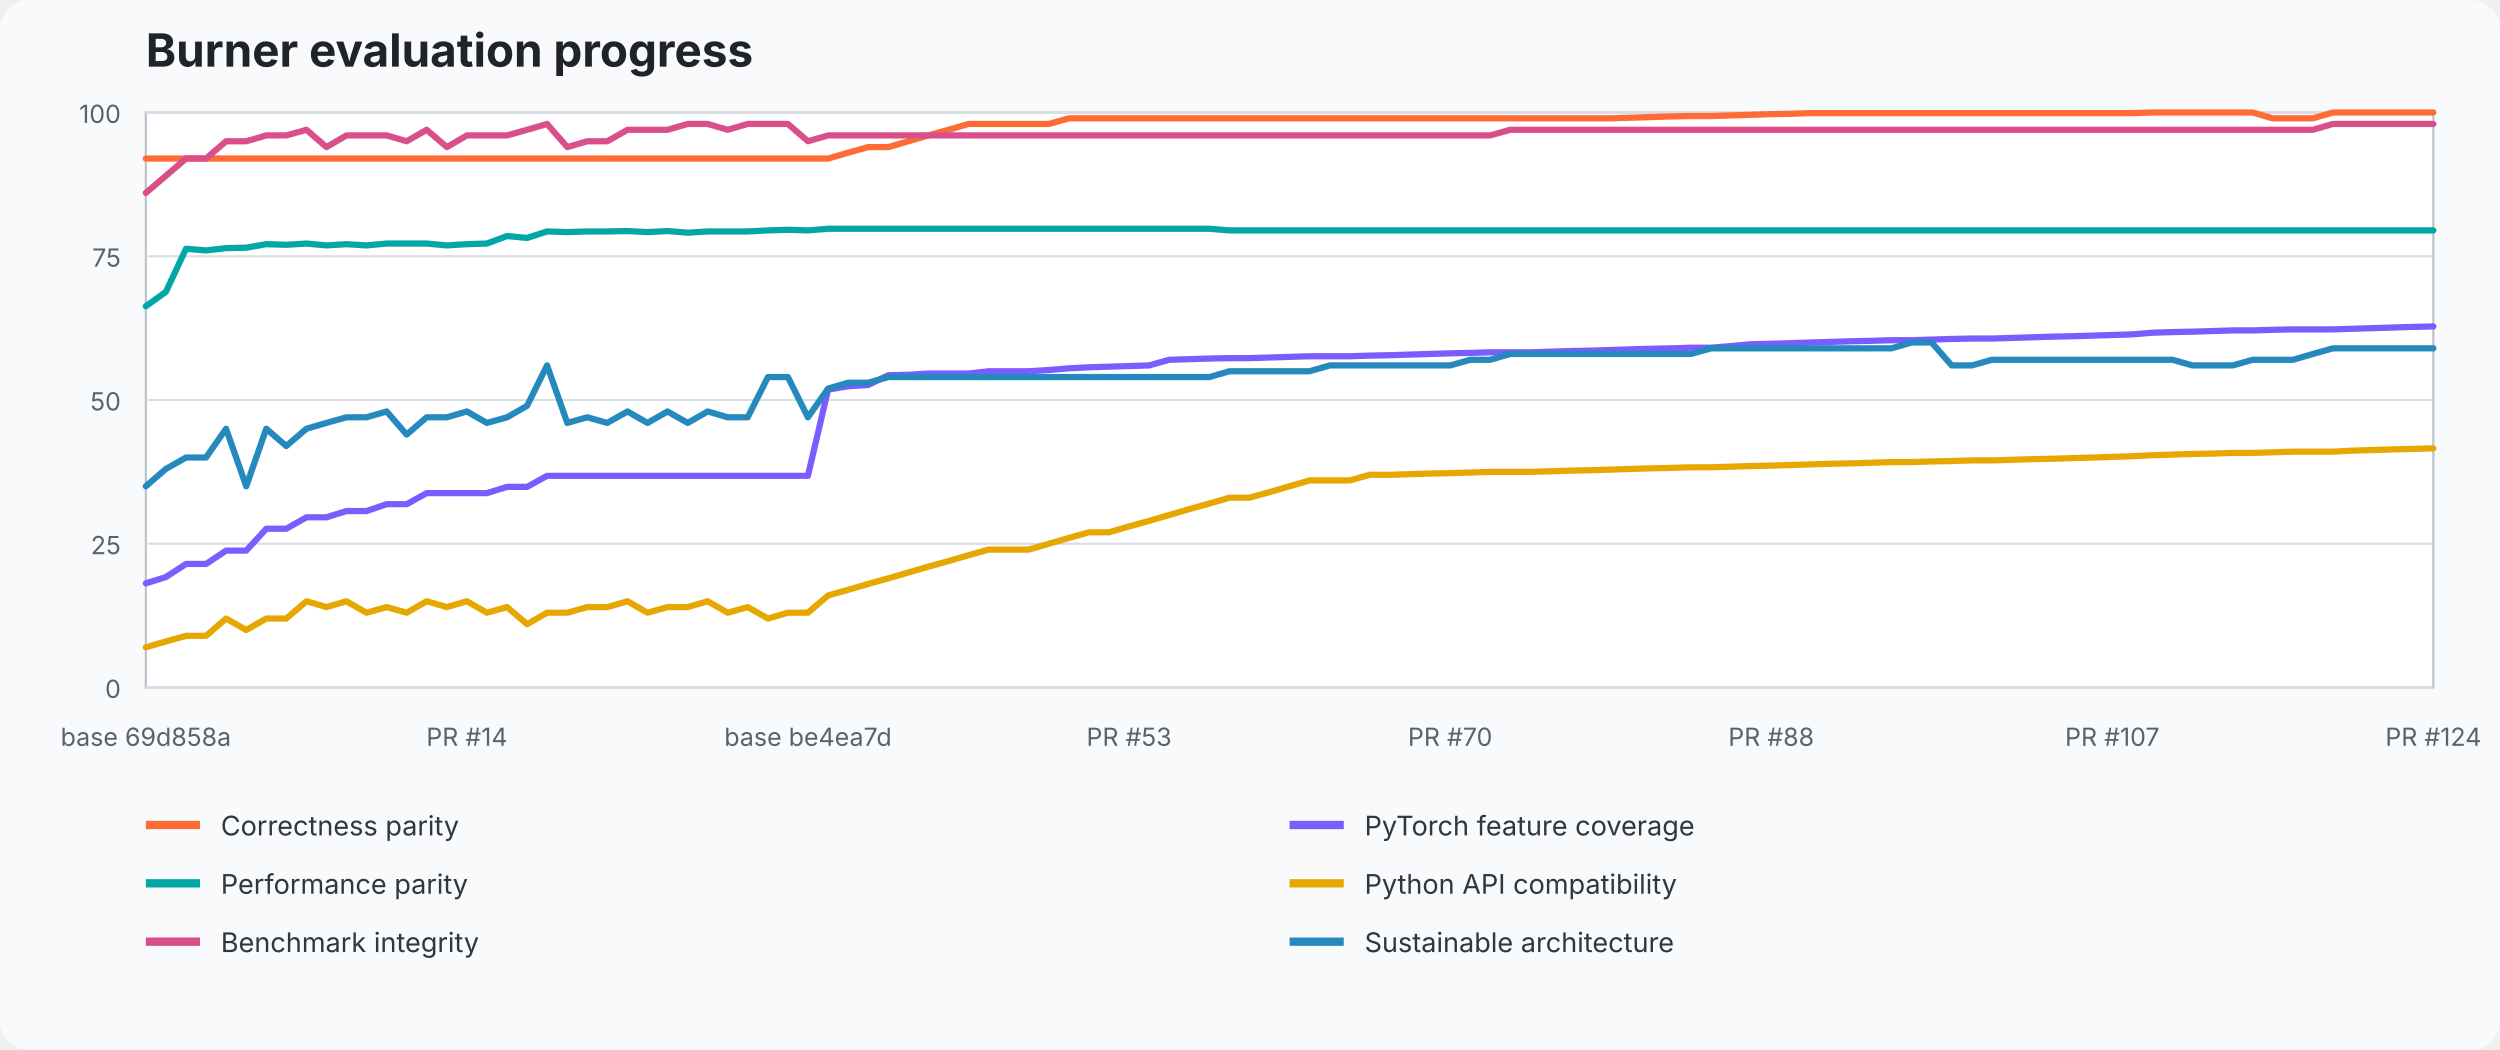
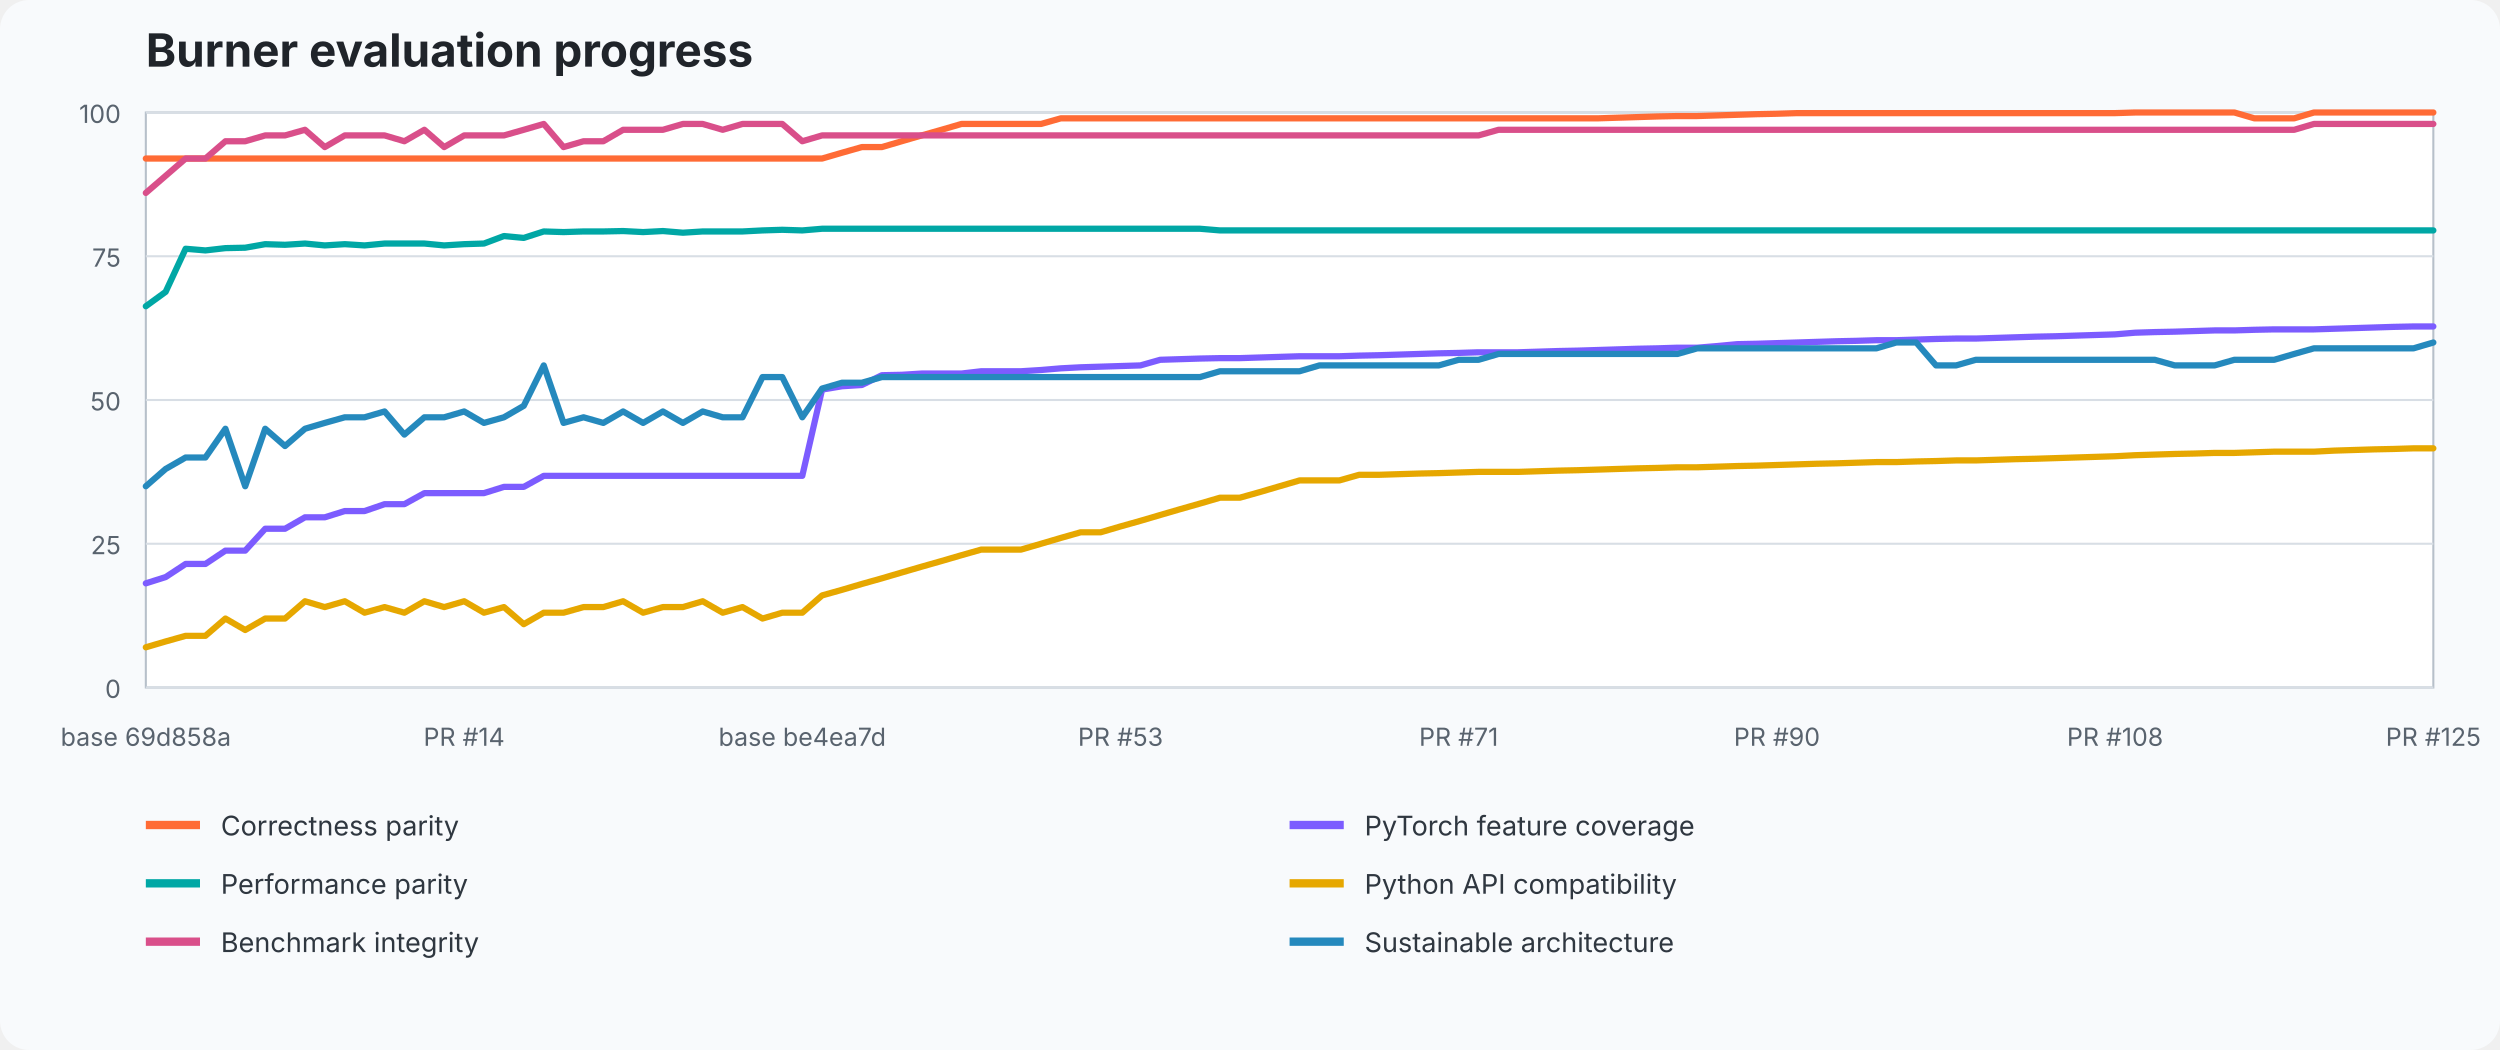
<svg xmlns="http://www.w3.org/2000/svg" width="1200" height="504" viewBox="0 0 1200 504" role="img" aria-labelledby="title desc">
  <style>text{font-family:ui-sans-serif,system-ui,-apple-system,BlinkMacSystemFont,"Segoe UI",sans-serif}.title{font-size:22px;font-weight:700;fill:#20242a}.axis{font-size:12px;fill:#59636e}.legend{font-size:13px;fill:#2f3740}.grid{stroke:#d8dee5;stroke-width:1}.plot{fill:#fff;stroke:#b7c0ca}</style>
  <rect width="100%" height="100%" fill="#f8fafc" rx="14" />
  <text x="70" y="32" class="title">Burner evaluation progress</text>
  <rect x="70" y="54" width="1098" height="276" class="plot" />
  <line x1="70" y1="330" x2="1168" y2="330" class="grid" />
  <text x="58" y="335" text-anchor="end" class="axis">0</text>
  <line x1="70" y1="261" x2="1168" y2="261" class="grid" />
  <text x="58" y="266" text-anchor="end" class="axis">25</text>
  <line x1="70" y1="192" x2="1168" y2="192" class="grid" />
  <text x="58" y="197" text-anchor="end" class="axis">50</text>
  <line x1="70" y1="123" x2="1168" y2="123" class="grid" />
  <text x="58" y="128" text-anchor="end" class="axis">75</text>
  <line x1="70" y1="54" x2="1168" y2="54" class="grid" />
  <text x="58" y="59" text-anchor="end" class="axis">100</text>
-   <polyline points="70.0,76.1 79.6,76.1 89.3,76.1 98.9,76.1 108.5,76.1 118.2,76.1 127.8,76.1 137.4,76.1 147.1,76.1 156.7,76.1 166.3,76.1 175.9,76.1 185.6,76.1 195.2,76.1 204.8,76.1 214.5,76.1 224.1,76.1 233.7,76.1 243.4,76.1 253.0,76.1 262.6,76.1 272.3,76.1 281.9,76.1 291.5,76.1 301.2,76.1 310.8,76.1 320.4,76.1 330.1,76.1 339.7,76.1 349.3,76.1 358.9,76.1 368.6,76.1 378.2,76.1 387.8,76.1 397.5,76.1 407.1,73.3 416.7,70.6 426.4,70.6 436.0,67.8 445.6,65.0 455.3,62.3 464.9,59.5 474.5,59.5 484.2,59.5 493.8,59.5 503.4,59.5 513.1,56.8 522.7,56.8 532.3,56.8 541.9,56.8 551.6,56.8 561.2,56.8 570.8,56.8 580.5,56.8 590.1,56.8 599.7,56.8 609.4,56.8 619.0,56.8 628.6,56.8 638.3,56.8 647.9,56.8 657.5,56.8 667.2,56.8 676.8,56.8 686.4,56.8 696.1,56.8 705.7,56.8 715.3,56.8 724.9,56.8 734.6,56.8 744.2,56.8 753.8,56.8 763.5,56.8 773.1,56.8 782.7,56.5 792.4,56.2 802.0,55.9 811.6,55.7 821.3,55.7 830.9,55.4 840.5,55.1 850.2,54.8 859.8,54.6 869.4,54.3 879.1,54.3 888.7,54.3 898.3,54.3 907.9,54.3 917.6,54.3 927.2,54.3 936.8,54.3 946.5,54.3 956.1,54.3 965.7,54.3 975.4,54.3 985.0,54.3 994.6,54.3 1004.3,54.3 1013.9,54.3 1023.5,54.3 1033.2,54.0 1042.8,54.0 1052.4,54.0 1062.1,54.0 1071.7,54.0 1081.3,54.0 1090.9,56.8 1100.6,56.8 1110.2,56.8 1119.8,54.0 1129.5,54.0 1139.1,54.0 1148.7,54.0 1158.4,54.0 1168.0,54.0" fill="none" stroke="#ff6b35" stroke-width="3" stroke-linejoin="round" stroke-linecap="round" />
-   <polyline points="70.0,280.0 79.6,277.0 89.3,270.7 98.9,270.7 108.5,264.3 118.2,264.3 127.8,253.8 137.4,253.8 147.1,248.3 156.7,248.3 166.3,245.3 175.9,245.3 185.6,242.0 195.2,242.0 204.8,236.7 214.5,236.7 224.1,236.7 233.7,236.7 243.4,233.7 253.0,233.7 262.6,228.4 272.3,228.4 281.9,228.4 291.5,228.4 301.2,228.4 310.8,228.4 320.4,228.4 330.1,228.4 339.7,228.4 349.3,228.4 358.9,228.4 368.6,228.4 378.2,228.4 387.8,228.4 397.5,187.0 407.1,185.4 416.7,184.8 426.4,180.1 436.0,179.9 445.6,179.3 455.3,179.3 464.9,179.3 474.5,178.2 484.2,178.2 493.8,178.2 503.4,177.6 513.1,176.8 522.7,176.3 532.3,176.0 541.9,175.7 551.6,175.4 561.2,172.7 570.8,172.4 580.5,172.1 590.1,171.9 599.7,171.9 609.4,171.6 619.0,171.3 628.6,171.0 638.3,171.0 647.9,171.0 657.5,170.7 667.2,170.5 676.8,170.2 686.4,169.9 696.1,169.6 705.7,169.4 715.3,169.1 724.9,169.1 734.6,169.1 744.2,168.8 753.8,168.5 763.5,168.3 773.1,168.0 782.7,167.7 792.4,167.4 802.0,167.2 811.6,166.9 821.3,166.9 830.9,166.1 840.5,165.2 850.2,165.0 859.8,164.7 869.4,164.4 879.1,164.1 888.7,163.8 898.3,163.6 907.9,163.3 917.6,163.3 927.2,163.0 936.8,162.7 946.5,162.5 956.1,162.5 965.7,162.2 975.4,161.9 985.0,161.6 994.6,161.4 1004.3,161.1 1013.9,160.8 1023.5,160.5 1033.2,159.7 1042.8,159.4 1052.4,159.2 1062.1,158.9 1071.7,158.6 1081.3,158.6 1090.9,158.3 1100.6,158.1 1110.2,158.1 1119.8,158.1 1129.5,157.8 1139.1,157.5 1148.7,157.2 1158.4,156.9 1168.0,156.7" fill="none" stroke="#7c5cff" stroke-width="3" stroke-linejoin="round" stroke-linecap="round" />
-   <polyline points="70.0,147.0 79.6,140.1 89.3,119.4 98.9,120.2 108.5,119.1 118.2,118.9 127.8,117.2 137.4,117.5 147.1,116.9 156.7,117.8 166.3,117.2 175.9,117.8 185.6,116.9 195.2,116.9 204.8,116.9 214.5,117.8 224.1,117.2 233.7,116.9 243.4,113.3 253.0,114.2 262.6,111.1 272.3,111.4 281.9,111.1 291.5,111.1 301.2,110.9 310.8,111.4 320.4,110.9 330.1,111.7 339.7,111.1 349.3,111.1 358.9,111.1 368.6,110.6 378.2,110.3 387.8,110.6 397.5,109.8 407.1,109.8 416.7,109.8 426.4,109.8 436.0,109.8 445.6,109.8 455.3,109.8 464.9,109.8 474.5,109.8 484.2,109.8 493.8,109.8 503.4,109.8 513.1,109.8 522.7,109.8 532.3,109.8 541.9,109.8 551.6,109.8 561.2,109.8 570.8,109.8 580.5,109.8 590.1,110.6 599.7,110.6 609.4,110.6 619.0,110.6 628.6,110.6 638.3,110.6 647.9,110.6 657.5,110.6 667.2,110.6 676.8,110.6 686.4,110.6 696.1,110.6 705.7,110.6 715.3,110.6 724.9,110.6 734.6,110.6 744.2,110.6 753.8,110.6 763.5,110.6 773.1,110.6 782.7,110.6 792.4,110.6 802.0,110.6 811.6,110.6 821.3,110.6 830.9,110.6 840.5,110.6 850.2,110.6 859.8,110.6 869.4,110.6 879.1,110.6 888.7,110.6 898.3,110.6 907.9,110.6 917.6,110.6 927.2,110.6 936.8,110.6 946.5,110.6 956.1,110.6 965.7,110.6 975.4,110.6 985.0,110.6 994.6,110.6 1004.3,110.6 1013.9,110.6 1023.5,110.6 1033.2,110.6 1042.8,110.6 1052.4,110.6 1062.1,110.6 1071.7,110.6 1081.3,110.6 1090.9,110.6 1100.6,110.6 1110.2,110.6 1119.8,110.6 1129.5,110.6 1139.1,110.6 1148.7,110.6 1158.4,110.6 1168.0,110.6" fill="none" stroke="#00a7a5" stroke-width="3" stroke-linejoin="round" stroke-linecap="round" />
-   <polyline points="70.0,310.7 79.6,307.9 89.3,305.2 98.9,305.2 108.5,296.9 118.2,302.4 127.8,296.9 137.4,296.9 147.1,288.6 156.7,291.4 166.3,288.6 175.9,294.1 185.6,291.4 195.2,294.1 204.8,288.6 214.5,291.4 224.1,288.6 233.7,294.1 243.4,291.4 253.0,299.6 262.6,294.1 272.3,294.1 281.9,291.4 291.5,291.4 301.2,288.6 310.8,294.1 320.4,291.4 330.1,291.4 339.7,288.6 349.3,294.1 358.9,291.4 368.6,296.9 378.2,294.1 387.8,294.1 397.5,285.8 407.1,283.1 416.7,280.3 426.4,277.6 436.0,274.8 445.6,272.0 455.3,269.3 464.9,266.5 474.5,263.8 484.2,263.8 493.8,263.8 503.4,261.0 513.1,258.2 522.7,255.5 532.3,255.5 541.9,252.7 551.6,250.0 561.2,247.2 570.8,244.4 580.5,241.7 590.1,238.9 599.7,238.9 609.4,236.2 619.0,233.4 628.6,230.6 638.3,230.6 647.9,230.6 657.5,227.9 667.2,227.9 676.8,227.6 686.4,227.3 696.1,227.1 705.7,226.8 715.3,226.5 724.9,226.5 734.6,226.5 744.2,226.2 753.8,225.9 763.5,225.7 773.1,225.4 782.7,225.1 792.4,224.8 802.0,224.6 811.6,224.3 821.3,224.3 830.9,224.0 840.5,223.7 850.2,223.5 859.8,223.2 869.4,222.9 879.1,222.6 888.7,222.4 898.3,222.1 907.9,221.8 917.6,221.8 927.2,221.5 936.8,221.3 946.5,221.0 956.1,221.0 965.7,220.7 975.4,220.4 985.0,220.2 994.6,219.9 1004.3,219.6 1013.9,219.3 1023.5,219.0 1033.2,218.5 1042.8,218.2 1052.4,217.9 1062.1,217.7 1071.7,217.4 1081.3,217.4 1090.9,217.1 1100.6,216.8 1110.2,216.8 1119.8,216.8 1129.5,216.3 1139.1,216.0 1148.7,215.7 1158.4,215.5 1168.0,215.2" fill="none" stroke="#e6a700" stroke-width="3" stroke-linejoin="round" stroke-linecap="round" />
-   <polyline points="70.0,92.6 79.6,84.4 89.3,76.1 98.9,76.1 108.5,67.8 118.2,67.8 127.8,65.0 137.4,65.0 147.1,62.3 156.7,70.6 166.3,65.0 175.9,65.0 185.6,65.0 195.2,67.8 204.8,62.3 214.5,70.6 224.1,65.0 233.7,65.0 243.4,65.0 253.0,62.3 262.6,59.5 272.3,70.6 281.9,67.8 291.5,67.8 301.2,62.3 310.8,62.3 320.4,62.3 330.1,59.5 339.7,59.5 349.3,62.3 358.9,59.5 368.6,59.5 378.2,59.5 387.8,67.8 397.5,65.0 407.1,65.0 416.7,65.0 426.4,65.0 436.0,65.0 445.6,65.0 455.3,65.0 464.9,65.0 474.5,65.0 484.2,65.0 493.8,65.0 503.4,65.0 513.1,65.0 522.7,65.0 532.3,65.0 541.9,65.0 551.6,65.0 561.2,65.0 570.8,65.0 580.5,65.0 590.1,65.0 599.7,65.0 609.4,65.0 619.0,65.0 628.6,65.0 638.3,65.0 647.9,65.0 657.5,65.0 667.2,65.0 676.8,65.0 686.4,65.0 696.1,65.0 705.7,65.0 715.3,65.0 724.9,62.3 734.6,62.3 744.2,62.3 753.8,62.3 763.5,62.3 773.1,62.3 782.7,62.3 792.4,62.3 802.0,62.3 811.6,62.3 821.3,62.3 830.9,62.3 840.5,62.3 850.2,62.3 859.8,62.3 869.4,62.3 879.1,62.3 888.7,62.3 898.3,62.3 907.9,62.3 917.6,62.3 927.2,62.3 936.8,62.3 946.5,62.3 956.1,62.3 965.7,62.3 975.4,62.3 985.0,62.3 994.6,62.3 1004.3,62.3 1013.9,62.3 1023.5,62.3 1033.2,62.3 1042.8,62.3 1052.4,62.3 1062.1,62.3 1071.7,62.3 1081.3,62.3 1090.9,62.3 1100.6,62.3 1110.2,62.3 1119.8,59.5 1129.5,59.5 1139.1,59.5 1148.7,59.5 1158.4,59.5 1168.0,59.5" fill="none" stroke="#d94f8a" stroke-width="3" stroke-linejoin="round" stroke-linecap="round" />
-   <polyline points="70.0,233.4 79.6,225.1 89.3,219.6 98.9,219.6 108.5,205.8 118.2,233.4 127.8,205.8 137.4,214.1 147.1,205.8 156.7,203.0 166.3,200.3 175.9,200.3 185.6,197.5 195.2,208.6 204.8,200.3 214.5,200.3 224.1,197.5 233.7,203.0 243.4,200.3 253.0,194.8 262.6,175.4 272.3,203.0 281.9,200.3 291.5,203.0 301.2,197.5 310.8,203.0 320.4,197.5 330.1,203.0 339.7,197.5 349.3,200.3 358.9,200.3 368.6,181.0 378.2,181.0 387.8,200.3 397.5,186.5 407.1,183.7 416.7,183.7 426.4,181.0 436.0,181.0 445.6,181.0 455.3,181.0 464.9,181.0 474.5,181.0 484.2,181.0 493.8,181.0 503.4,181.0 513.1,181.0 522.7,181.0 532.3,181.0 541.9,181.0 551.6,181.0 561.2,181.0 570.8,181.0 580.5,181.0 590.1,178.2 599.7,178.2 609.4,178.2 619.0,178.2 628.6,178.2 638.3,175.4 647.9,175.4 657.5,175.4 667.2,175.4 676.8,175.4 686.4,175.4 696.1,175.4 705.7,172.7 715.3,172.7 724.9,169.9 734.6,169.9 744.2,169.9 753.8,169.9 763.5,169.9 773.1,169.9 782.7,169.9 792.4,169.9 802.0,169.9 811.6,169.9 821.3,167.2 830.9,167.2 840.5,167.2 850.2,167.2 859.8,167.2 869.4,167.2 879.1,167.2 888.7,167.2 898.3,167.2 907.9,167.2 917.6,164.4 927.2,164.4 936.8,175.4 946.5,175.4 956.1,172.7 965.7,172.7 975.4,172.7 985.0,172.7 994.6,172.7 1004.3,172.7 1013.9,172.7 1023.5,172.7 1033.2,172.7 1042.8,172.7 1052.4,175.4 1062.1,175.4 1071.7,175.4 1081.3,172.7 1090.9,172.7 1100.6,172.7 1110.2,169.9 1119.8,167.2 1129.5,167.2 1139.1,167.2 1148.7,167.2 1158.4,167.2 1168.0,167.2" fill="none" stroke="#2589bd" stroke-width="3" stroke-linejoin="round" stroke-linecap="round" />
+   <polyline points="70.0,76.1 79.5,76.1 89.1,76.1 98.6,76.1 108.2,76.1 117.7,76.1 127.3,76.1 136.8,76.1 146.4,76.1 155.9,76.1 165.5,76.1 175.0,76.1 184.6,76.1 194.1,76.1 203.7,76.1 213.2,76.1 222.8,76.1 232.3,76.1 241.9,76.1 251.4,76.1 261.0,76.1 270.5,76.1 280.1,76.1 289.6,76.1 299.1,76.1 308.7,76.1 318.2,76.1 327.8,76.1 337.3,76.1 346.9,76.1 356.4,76.1 366.0,76.1 375.5,76.1 385.1,76.1 394.6,76.1 404.2,73.3 413.7,70.6 423.3,70.6 432.8,67.8 442.4,65.0 451.9,62.3 461.5,59.5 471.0,59.5 480.6,59.5 490.1,59.5 499.7,59.5 509.2,56.8 518.7,56.8 528.3,56.8 537.8,56.8 547.4,56.8 556.9,56.8 566.5,56.8 576.0,56.8 585.6,56.8 595.1,56.8 604.7,56.8 614.2,56.8 623.8,56.8 633.3,56.8 642.9,56.8 652.4,56.8 662.0,56.8 671.5,56.8 681.1,56.8 690.6,56.8 700.2,56.8 709.7,56.8 719.3,56.8 728.8,56.8 738.3,56.8 747.9,56.8 757.4,56.8 767.0,56.8 776.5,56.5 786.1,56.2 795.6,55.9 805.2,55.7 814.7,55.7 824.3,55.4 833.8,55.1 843.4,54.8 852.9,54.6 862.5,54.3 872.0,54.3 881.6,54.3 891.1,54.3 900.7,54.3 910.2,54.3 919.8,54.3 929.3,54.3 938.9,54.3 948.4,54.3 957.9,54.3 967.5,54.3 977.0,54.3 986.6,54.3 996.1,54.3 1005.7,54.3 1015.2,54.3 1024.8,54.0 1034.3,54.0 1043.9,54.0 1053.4,54.0 1063.0,54.0 1072.5,54.0 1082.1,56.8 1091.6,56.8 1101.2,56.8 1110.7,54.0 1120.3,54.0 1129.8,54.0 1139.4,54.0 1148.9,54.0 1158.5,54.0 1168.0,54.0" fill="none" stroke="#ff6b35" stroke-width="3" stroke-linejoin="round" stroke-linecap="round" />
+   <polyline points="70.0,280.0 79.5,277.0 89.1,270.7 98.6,270.7 108.2,264.3 117.7,264.3 127.3,253.8 136.8,253.8 146.4,248.3 155.9,248.3 165.5,245.3 175.0,245.3 184.6,242.0 194.1,242.0 203.7,236.7 213.2,236.7 222.8,236.7 232.3,236.7 241.9,233.7 251.4,233.7 261.0,228.4 270.5,228.4 280.1,228.4 289.6,228.4 299.1,228.4 308.7,228.4 318.2,228.4 327.8,228.4 337.3,228.4 346.9,228.4 356.4,228.4 366.0,228.4 375.5,228.4 385.1,228.4 394.6,187.0 404.2,185.4 413.7,184.8 423.3,180.1 432.8,179.9 442.4,179.3 451.9,179.3 461.5,179.3 471.0,178.2 480.6,178.2 490.1,178.2 499.7,177.6 509.2,176.8 518.7,176.3 528.3,176.0 537.8,175.7 547.4,175.4 556.9,172.7 566.5,172.4 576.0,172.1 585.6,171.9 595.1,171.9 604.7,171.6 614.2,171.3 623.8,171.0 633.3,171.0 642.9,171.0 652.4,170.7 662.0,170.5 671.5,170.2 681.1,169.9 690.6,169.6 700.2,169.4 709.7,169.1 719.3,169.1 728.8,169.1 738.3,168.8 747.9,168.5 757.4,168.3 767.0,168.0 776.5,167.7 786.1,167.4 795.6,167.2 805.2,166.9 814.7,166.9 824.3,166.1 833.8,165.2 843.4,165.0 852.9,164.7 862.5,164.4 872.0,164.1 881.6,163.8 891.1,163.6 900.7,163.3 910.2,163.3 919.8,163.0 929.3,162.7 938.9,162.5 948.4,162.5 957.9,162.2 967.5,161.9 977.0,161.6 986.6,161.4 996.1,161.1 1005.7,160.8 1015.2,160.5 1024.8,159.7 1034.3,159.4 1043.9,159.2 1053.4,158.9 1063.0,158.6 1072.5,158.6 1082.1,158.3 1091.6,158.1 1101.2,158.1 1110.7,158.1 1120.3,157.8 1129.8,157.5 1139.4,157.2 1148.9,156.9 1158.5,156.7 1168.0,156.7" fill="none" stroke="#7c5cff" stroke-width="3" stroke-linejoin="round" stroke-linecap="round" />
+   <polyline points="70.0,147.0 79.5,140.1 89.1,119.4 98.6,120.2 108.2,119.1 117.7,118.9 127.3,117.2 136.8,117.5 146.4,116.9 155.9,117.8 165.5,117.2 175.0,117.8 184.6,116.9 194.1,116.9 203.7,116.9 213.2,117.8 222.8,117.2 232.3,116.9 241.9,113.3 251.4,114.2 261.0,111.1 270.5,111.4 280.1,111.1 289.6,111.1 299.1,110.9 308.7,111.4 318.2,110.9 327.8,111.7 337.3,111.1 346.9,111.1 356.4,111.1 366.0,110.6 375.5,110.3 385.1,110.6 394.6,109.8 404.2,109.8 413.7,109.8 423.3,109.8 432.8,109.8 442.4,109.8 451.9,109.8 461.5,109.8 471.0,109.8 480.6,109.8 490.1,109.8 499.7,109.8 509.2,109.8 518.7,109.8 528.3,109.8 537.8,109.8 547.4,109.8 556.9,109.8 566.5,109.8 576.0,109.8 585.6,110.6 595.1,110.6 604.7,110.6 614.2,110.6 623.8,110.6 633.3,110.6 642.9,110.6 652.4,110.6 662.0,110.6 671.5,110.6 681.1,110.6 690.6,110.6 700.2,110.6 709.7,110.6 719.3,110.6 728.8,110.6 738.3,110.6 747.9,110.6 757.4,110.6 767.0,110.6 776.5,110.6 786.1,110.6 795.6,110.6 805.2,110.6 814.7,110.6 824.3,110.6 833.8,110.6 843.4,110.6 852.9,110.6 862.5,110.6 872.0,110.6 881.6,110.6 891.1,110.6 900.7,110.6 910.2,110.6 919.8,110.6 929.3,110.6 938.9,110.6 948.4,110.6 957.9,110.6 967.5,110.6 977.0,110.6 986.6,110.6 996.1,110.6 1005.7,110.6 1015.2,110.6 1024.8,110.6 1034.3,110.6 1043.9,110.6 1053.4,110.6 1063.0,110.6 1072.5,110.6 1082.1,110.6 1091.6,110.6 1101.2,110.6 1110.7,110.6 1120.3,110.6 1129.8,110.6 1139.4,110.6 1148.9,110.6 1158.5,110.6 1168.0,110.6" fill="none" stroke="#00a7a5" stroke-width="3" stroke-linejoin="round" stroke-linecap="round" />
+   <polyline points="70.0,310.7 79.5,307.9 89.1,305.2 98.6,305.2 108.2,296.9 117.7,302.4 127.3,296.9 136.8,296.9 146.4,288.6 155.9,291.4 165.5,288.6 175.0,294.1 184.6,291.4 194.1,294.1 203.7,288.6 213.2,291.4 222.8,288.6 232.3,294.1 241.9,291.4 251.4,299.6 261.0,294.1 270.5,294.1 280.1,291.4 289.6,291.4 299.1,288.6 308.7,294.1 318.2,291.4 327.8,291.4 337.3,288.6 346.9,294.1 356.4,291.4 366.0,296.9 375.5,294.1 385.1,294.1 394.6,285.8 404.2,283.1 413.7,280.3 423.3,277.6 432.8,274.8 442.4,272.0 451.9,269.3 461.5,266.5 471.0,263.8 480.6,263.8 490.1,263.8 499.7,261.0 509.2,258.2 518.7,255.5 528.3,255.5 537.8,252.7 547.4,250.0 556.9,247.2 566.5,244.4 576.0,241.7 585.6,238.9 595.1,238.9 604.7,236.2 614.2,233.4 623.8,230.6 633.3,230.6 642.9,230.6 652.4,227.9 662.0,227.9 671.5,227.6 681.1,227.3 690.6,227.1 700.2,226.8 709.7,226.5 719.3,226.5 728.8,226.5 738.3,226.2 747.9,225.9 757.4,225.7 767.0,225.4 776.5,225.1 786.1,224.8 795.6,224.6 805.2,224.3 814.7,224.3 824.3,224.0 833.8,223.7 843.4,223.5 852.9,223.2 862.5,222.9 872.0,222.6 881.6,222.4 891.1,222.1 900.7,221.8 910.2,221.8 919.8,221.5 929.3,221.3 938.9,221.0 948.4,221.0 957.9,220.7 967.5,220.4 977.0,220.2 986.6,219.9 996.1,219.6 1005.7,219.3 1015.2,219.0 1024.8,218.5 1034.3,218.2 1043.9,217.9 1053.4,217.7 1063.0,217.4 1072.5,217.4 1082.1,217.1 1091.6,216.8 1101.2,216.8 1110.7,216.8 1120.3,216.3 1129.8,216.0 1139.4,215.7 1148.9,215.5 1158.5,215.2 1168.0,215.2" fill="none" stroke="#e6a700" stroke-width="3" stroke-linejoin="round" stroke-linecap="round" />
+   <polyline points="70.0,92.6 79.5,84.4 89.1,76.1 98.6,76.1 108.2,67.8 117.7,67.8 127.3,65.0 136.8,65.0 146.4,62.3 155.9,70.6 165.5,65.0 175.0,65.0 184.6,65.0 194.1,67.8 203.7,62.3 213.2,70.6 222.8,65.0 232.3,65.0 241.9,65.0 251.4,62.3 261.0,59.5 270.5,70.6 280.1,67.8 289.6,67.8 299.1,62.3 308.7,62.3 318.2,62.3 327.8,59.5 337.3,59.5 346.9,62.3 356.4,59.5 366.0,59.5 375.5,59.5 385.1,67.8 394.6,65.0 404.2,65.0 413.7,65.0 423.3,65.0 432.8,65.0 442.4,65.0 451.9,65.0 461.5,65.0 471.0,65.0 480.6,65.0 490.1,65.0 499.7,65.0 509.2,65.0 518.7,65.0 528.3,65.0 537.8,65.0 547.4,65.0 556.9,65.0 566.5,65.0 576.0,65.0 585.6,65.0 595.1,65.0 604.7,65.0 614.2,65.0 623.8,65.0 633.3,65.0 642.9,65.0 652.4,65.0 662.0,65.0 671.5,65.0 681.1,65.0 690.6,65.0 700.2,65.0 709.7,65.0 719.3,62.3 728.8,62.3 738.3,62.3 747.9,62.3 757.4,62.3 767.0,62.3 776.5,62.3 786.1,62.3 795.6,62.3 805.2,62.3 814.7,62.3 824.3,62.3 833.8,62.3 843.4,62.3 852.9,62.3 862.5,62.3 872.0,62.3 881.6,62.3 891.1,62.3 900.7,62.3 910.2,62.3 919.8,62.3 929.3,62.3 938.9,62.3 948.4,62.3 957.9,62.3 967.5,62.3 977.0,62.3 986.6,62.3 996.1,62.3 1005.7,62.3 1015.2,62.3 1024.8,62.3 1034.3,62.3 1043.9,62.3 1053.4,62.3 1063.0,62.3 1072.5,62.3 1082.1,62.3 1091.6,62.3 1101.2,62.3 1110.7,59.5 1120.3,59.5 1129.8,59.5 1139.4,59.5 1148.9,59.5 1158.5,59.5 1168.0,59.5" fill="none" stroke="#d94f8a" stroke-width="3" stroke-linejoin="round" stroke-linecap="round" />
+   <polyline points="70.0,233.4 79.5,225.1 89.1,219.6 98.6,219.6 108.2,205.8 117.7,233.4 127.3,205.8 136.8,214.1 146.4,205.8 155.9,203.0 165.5,200.3 175.0,200.3 184.6,197.5 194.1,208.6 203.7,200.3 213.2,200.3 222.8,197.5 232.3,203.0 241.9,200.3 251.4,194.8 261.0,175.4 270.5,203.0 280.1,200.3 289.6,203.0 299.1,197.5 308.7,203.0 318.2,197.5 327.8,203.0 337.3,197.5 346.9,200.3 356.4,200.3 366.0,181.0 375.5,181.0 385.1,200.3 394.6,186.5 404.2,183.7 413.7,183.7 423.3,181.0 432.8,181.0 442.4,181.0 451.9,181.0 461.5,181.0 471.0,181.0 480.6,181.0 490.1,181.0 499.7,181.0 509.2,181.0 518.7,181.0 528.3,181.0 537.8,181.0 547.4,181.0 556.9,181.0 566.5,181.0 576.0,181.0 585.6,178.2 595.1,178.2 604.7,178.2 614.2,178.2 623.8,178.2 633.3,175.4 642.9,175.4 652.4,175.4 662.0,175.4 671.5,175.4 681.1,175.4 690.6,175.4 700.2,172.7 709.7,172.7 719.3,169.9 728.8,169.9 738.3,169.9 747.9,169.9 757.4,169.9 767.0,169.9 776.5,169.9 786.1,169.9 795.6,169.9 805.2,169.9 814.7,167.2 824.3,167.2 833.8,167.2 843.4,167.2 852.9,167.2 862.5,167.2 872.0,167.2 881.6,167.2 891.1,167.2 900.7,167.2 910.2,164.4 919.8,164.4 929.3,175.4 938.9,175.4 948.4,172.7 957.9,172.7 967.5,172.7 977.0,172.7 986.6,172.7 996.1,172.7 1005.7,172.7 1015.2,172.7 1024.8,172.7 1034.3,172.7 1043.9,175.4 1053.4,175.4 1063.0,175.4 1072.5,172.7 1082.1,172.7 1091.6,172.7 1101.2,169.9 1110.7,167.2 1120.3,167.2 1129.8,167.2 1139.4,167.2 1148.9,167.2 1158.5,167.2 1168.0,164.4" fill="none" stroke="#2589bd" stroke-width="3" stroke-linejoin="round" stroke-linecap="round" />
  <text x="70" y="358" text-anchor="middle" class="axis">base 69d858a</text>
-   <text x="224.105" y="358" text-anchor="middle" class="axis">PR #14</text>
-   <text x="387.842" y="358" text-anchor="middle" class="axis">base be4ea7d</text>
-   <text x="541.947" y="358" text-anchor="middle" class="axis">PR #53</text>
-   <text x="696.053" y="358" text-anchor="middle" class="axis">PR #70</text>
-   <text x="850.158" y="358" text-anchor="middle" class="axis">PR #88</text>
-   <text x="1013.895" y="358" text-anchor="middle" class="axis">PR #107</text>
-   <text x="1168" y="358" text-anchor="middle" class="axis">PR #124</text>
+   <text x="222.765" y="358" text-anchor="middle" class="axis">PR #14</text>
+   <text x="385.078" y="358" text-anchor="middle" class="axis">base be4ea7d</text>
+   <text x="537.843" y="358" text-anchor="middle" class="axis">PR #53</text>
+   <text x="700.157" y="358" text-anchor="middle" class="axis">PR #71</text>
+   <text x="852.922" y="358" text-anchor="middle" class="axis">PR #90</text>
+   <text x="1015.235" y="358" text-anchor="middle" class="axis">PR #108</text>
+   <text x="1168" y="358" text-anchor="middle" class="axis">PR #125</text>
  <line x1="70" y1="396" x2="96" y2="396" stroke="#ff6b35" stroke-width="4" />
  <text x="106" y="401" class="legend">Correctness parity</text>
  <line x1="619" y1="396" x2="645" y2="396" stroke="#7c5cff" stroke-width="4" />
  <text x="655" y="401" class="legend">PyTorch feature coverage</text>
  <line x1="70" y1="424" x2="96" y2="424" stroke="#00a7a5" stroke-width="4" />
  <text x="106" y="429" class="legend">Performance parity</text>
  <line x1="619" y1="424" x2="645" y2="424" stroke="#e6a700" stroke-width="4" />
  <text x="655" y="429" class="legend">Python API compatibility</text>
  <line x1="70" y1="452" x2="96" y2="452" stroke="#d94f8a" stroke-width="4" />
  <text x="106" y="457" class="legend">Benchmark integrity</text>
  <line x1="619" y1="452" x2="645" y2="452" stroke="#2589bd" stroke-width="4" />
  <text x="655" y="457" class="legend">Sustainable architecture</text>
</svg>
